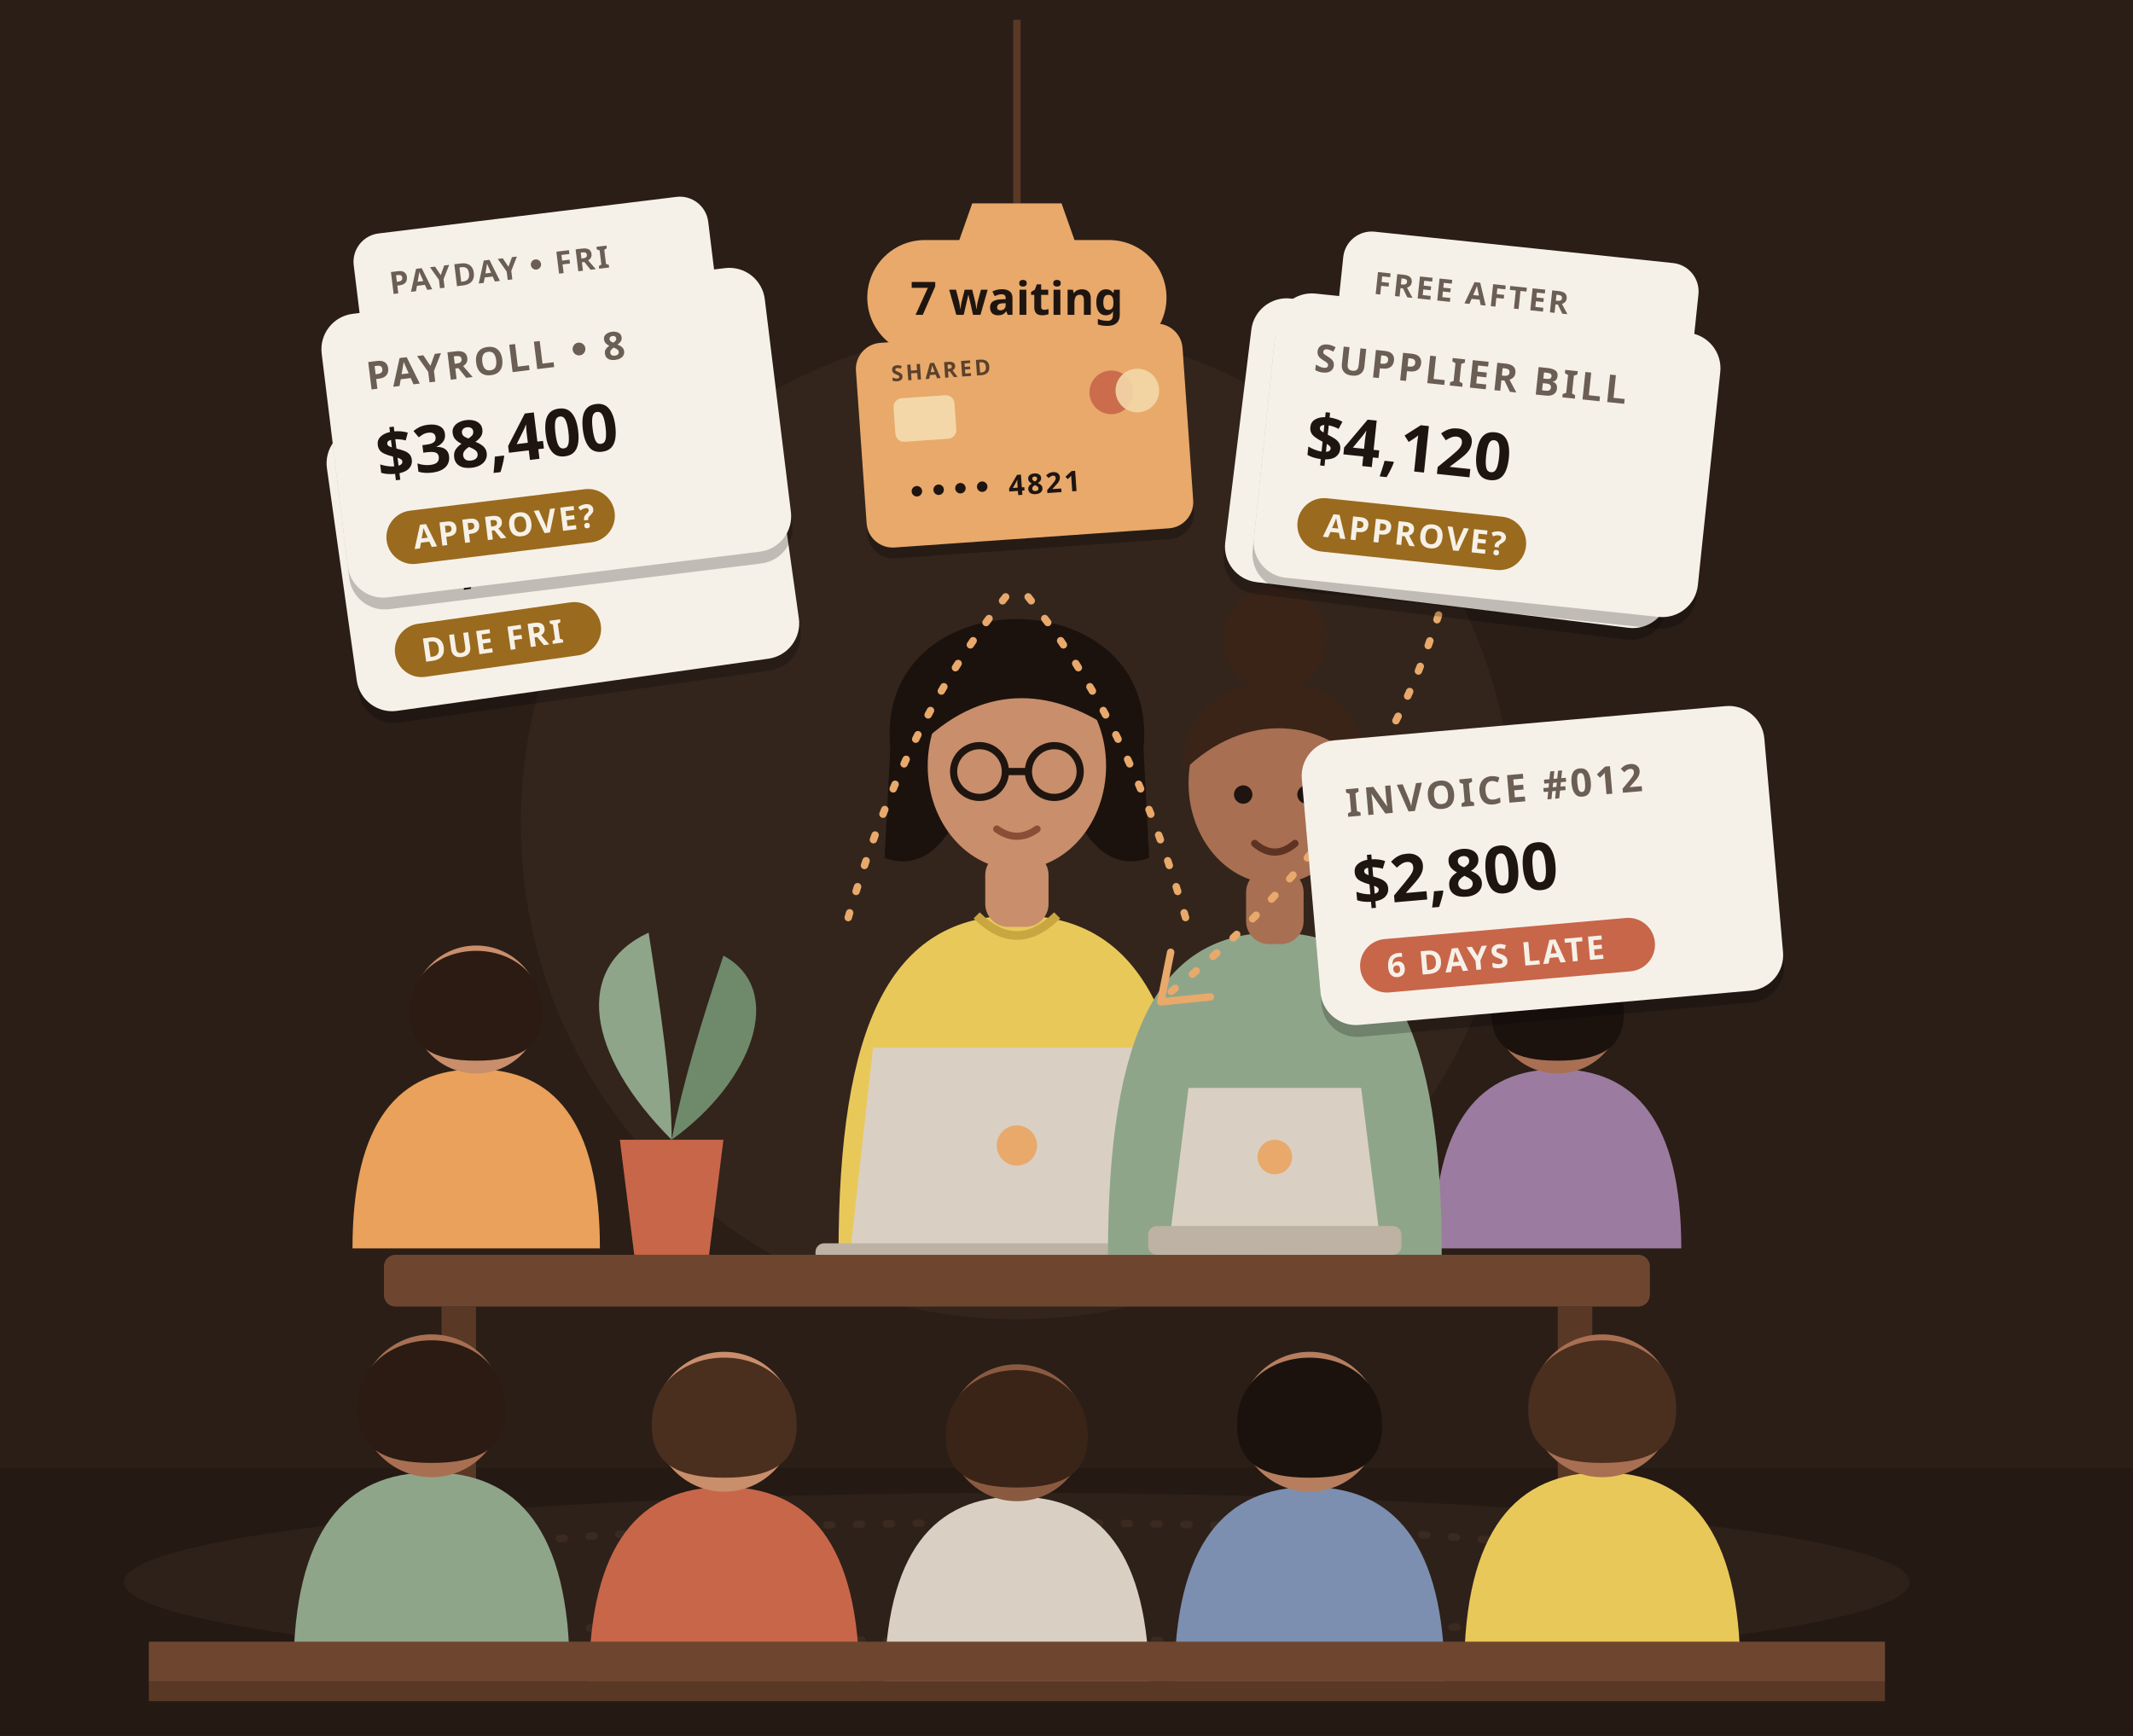
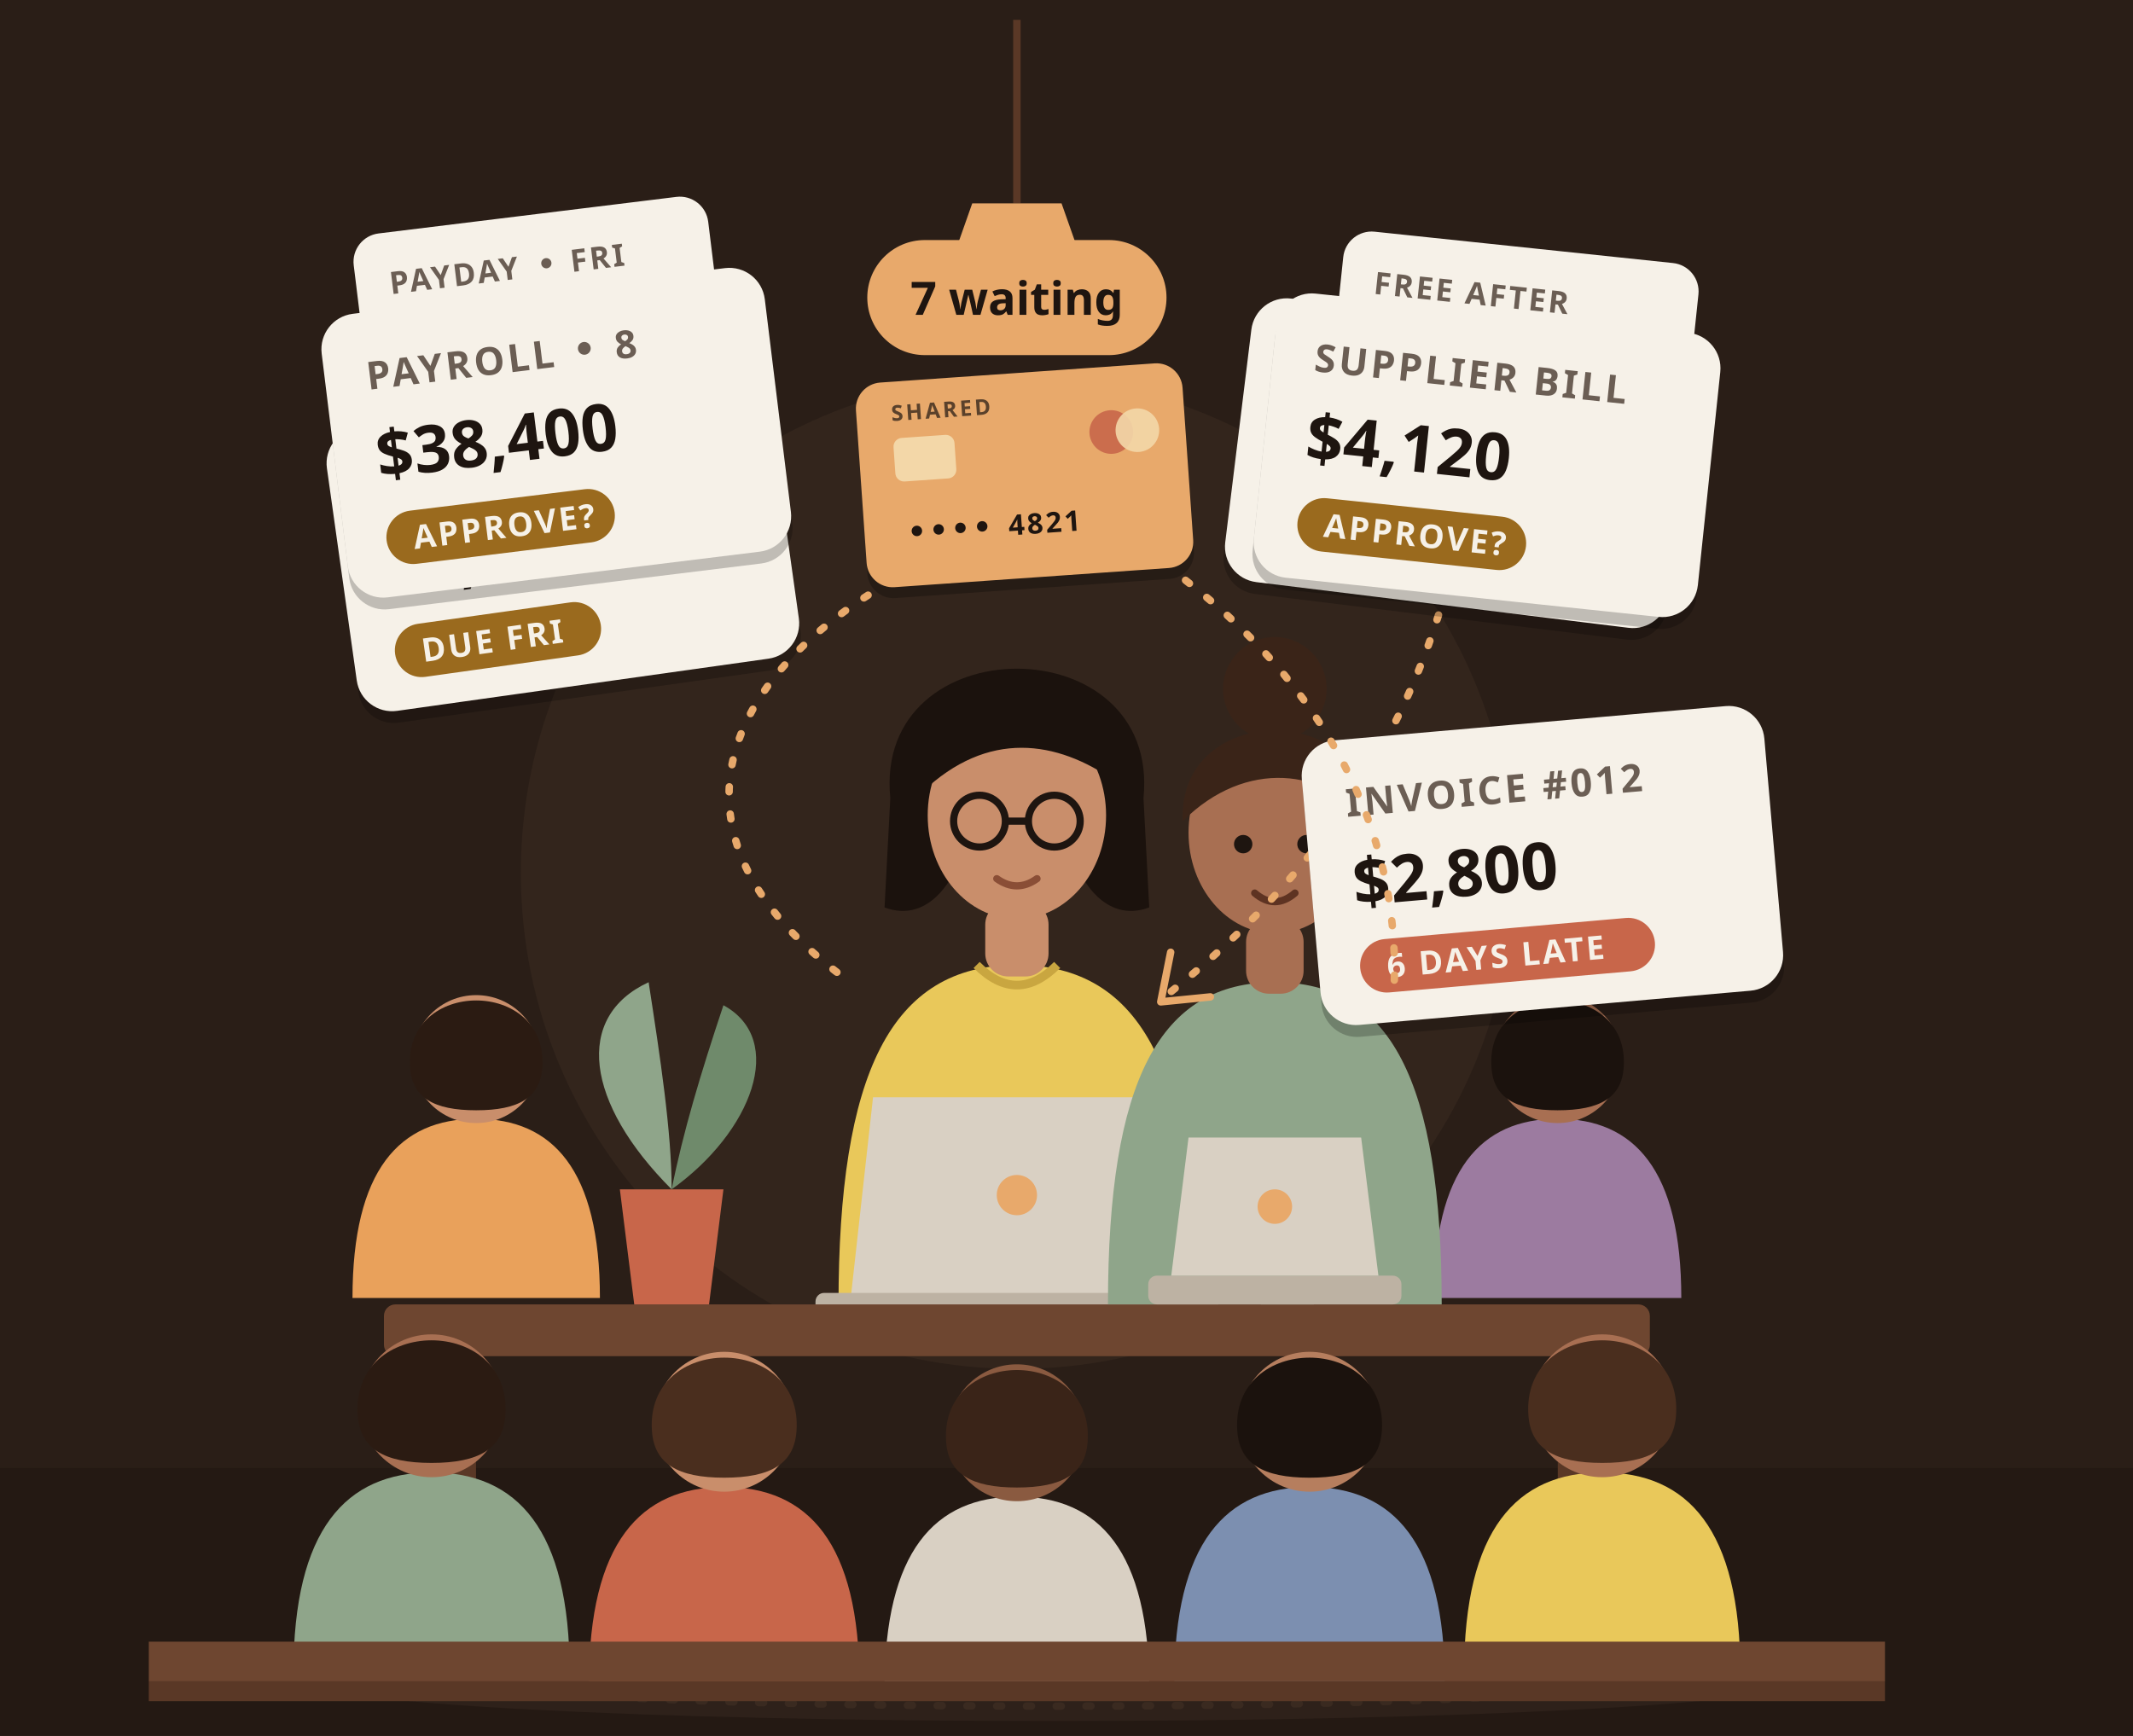
<svg xmlns="http://www.w3.org/2000/svg" viewBox="-110 -72 860 700" width="100%" height="100%" preserveAspectRatio="xMidYMax slice">
  <defs>
    <mask id="cbx-s01-arrow-mask" maskUnits="userSpaceOnUse">
      <rect x="-50" y="-50" width="700" height="740" fill="black" />
      <path data-cbx-layer="s01-arrow-draw" pathLength="1" fill="none" stroke="white" stroke-width="12" stroke-linecap="round" stroke-linejoin="round" d="M470 176 C 450 240, 410 290, 362 328" stroke-dasharray="1" stroke-dashoffset="1" />
    </mask>
  </defs>
  <g data-cbx-layer="glow">
    <rect data-cbx-ink="panel" x="-400" y="-220" width="1600" height="1400" fill="#2A1E17" />
    <rect data-cbx-ink="floor" x="-400" y="520" width="1600" height="520" fill="#241913" />
-     <ellipse data-cbx-ink="rug" cx="300" cy="566" rx="360" ry="36" fill="#2E211A" />
-     <ellipse data-cbx-ink="rug-ring" cx="300" cy="566" rx="270" ry="24" fill="none" stroke="#3A2A20" stroke-width="3" stroke-dasharray="2 10" stroke-linecap="round" />
-     <circle data-cbx-ink="halo" cx="300" cy="260" r="200" fill="#33251C" />
+     <ellipse data-cbx-ink="rug" cx="315" cy="606" rx="300" ry="16" fill="#2E211A" />
+     <ellipse data-cbx-ink="rug-ring" cx="315" cy="606" rx="230" ry="10" fill="none" stroke="#3A2A20" stroke-width="3" stroke-dasharray="2 10" stroke-linecap="round" />
+     <circle data-cbx-ink="halo" cx="300" cy="280" r="200" fill="#33251C" />
  </g>
  <g data-cbx-layer="s03-sides">
    <g data-cbx-layer="s03-side-l">
-       <g transform="translate(82,354) scale(0.86)">
+       <g transform="translate(82,374) scale(0.86)">
        <path data-cbx-ink="shirt-side-l" d="M-58 90 C-58 30 -36 6 0 6 C36 6 58 30 58 90 Z" fill="#E9A15B" />
        <circle cx="0" cy="-22" r="30" fill="#C98E6B" />
        <path d="M-31 -18 C-34 -60 34 -60 31 -18 C30 -4 20 2 0 2 C-20 2 -30 -4 -31 -18 Z" fill="#2B1B12" />
      </g>
    </g>
    <g data-cbx-layer="s03-side-r">
-       <g transform="translate(518,354) scale(0.86)">
+       <g transform="translate(518,374) scale(0.86)">
        <path data-cbx-ink="shirt-side-r" d="M-58 90 C-58 30 -36 6 0 6 C36 6 58 30 58 90 Z" fill="#9C7BA0" />
        <circle cx="0" cy="-22" r="30" fill="#A86F52" />
        <path d="M-31 -18 C-34 -60 34 -60 31 -18 C30 -4 20 2 0 2 C-20 2 -30 -4 -31 -18 Z" fill="#1B120D" />
      </g>
    </g>
  </g>
  <g data-cbx-layer="persist">
-     <g data-cbx-scale="cast" transform="translate(0,36) translate(300,398) scale(1.16) translate(-300,-398)">
+     <g data-cbx-scale="cast" transform="translate(0,56) translate(300,398) scale(1.16) translate(-300,-398)">
      <g data-cbx-layer="aisha">
        <path data-cbx-ink="shirt-aisha" d="M238 398 C238 318 256 280 300 280 C344 280 362 318 362 398 Z" fill="#E9C85A" />
        <path data-cbx-ink="neck" d="M286 280 Q300 294 314 280" fill="none" stroke="#C9A640" stroke-width="3" />
        <rect x="289" y="258" width="22" height="26" rx="8" fill="#C98E6B" />
        <path d="M256 222 C250 162 350 162 344 222 L346 260 C330 266 322 248 322 248 L278 248 C278 248 270 266 254 260 Z" fill="#1B120D" />
        <ellipse cx="300" cy="228" rx="31" ry="36" fill="#C98E6B" />
        <path d="M267 220 C270 184 320 176 334 216 C314 202 290 198 267 220 Z" fill="#1B120D" />
        <circle cx="287" cy="230" r="9" fill="none" stroke="#1E1510" stroke-width="2.5" />
        <circle cx="313" cy="230" r="9" fill="none" stroke="#1E1510" stroke-width="2.5" />
        <path d="M296 230 H304" stroke="#1E1510" stroke-width="2.5" />
        <path d="M293 250 Q300 255 307 250" fill="none" stroke="#8A4E36" stroke-width="2.5" stroke-linecap="round" />
        <path data-cbx-ink="laptop" d="M242 398 L250 326 H350 L358 398 Z" fill="#D9D0C3" />
        <circle data-cbx-ink="laptop-dot" cx="300" cy="360" r="7" fill="#E8A96B" />
        <rect data-cbx-ink="laptop-base" x="230" y="394" width="140" height="8" rx="3" fill="#BDB2A3" />
      </g>
      <g data-cbx-layer="desk">
        <rect data-cbx-ink="desk" x="80" y="398" width="440" height="18" rx="4" fill="#6E4630" />
        <rect data-cbx-ink="desk-leg" x="100" y="416" width="12" height="104" fill="#5A3826" />
        <rect data-cbx-ink="desk-leg" x="488" y="416" width="12" height="104" fill="#5A3826" />
      </g>
      <g data-cbx-layer="mug">
        <rect data-cbx-ink="mug" x="380" y="364" width="28" height="34" rx="5" fill="#F4EFE6" />
        <path data-cbx-ink="mug-handle" d="M408 372 q14 0 14 10 t-14 10" fill="none" stroke="#F4EFE6" stroke-width="4" />
        <path data-cbx-layer="steam-a" data-cbx-ink="steam" d="M388 354 q-6 -10 0 -18" fill="none" stroke="rgba(244,239,230,.45)" stroke-width="2.5" stroke-linecap="round" />
        <path data-cbx-layer="steam-b" data-cbx-ink="steam" d="M398 354 q-6 -10 0 -18" fill="none" stroke="rgba(244,239,230,.45)" stroke-width="2.5" stroke-linecap="round" />
      </g>
      <g data-cbx-layer="plant">
        <g transform="translate(40,0)">
          <path data-cbx-ink="pot" d="M122 358 H158 L153 398 H127 Z" fill="#C8664A" />
          <path data-cbx-ink="leaf-a" d="M140 358 C110 328 106 298 132 286 C136 312 140 338 140 358 Z" fill="#8FA58A" />
          <path data-cbx-ink="leaf-b" d="M140 358 C168 338 180 306 158 294 C150 318 144 338 140 358 Z" fill="#6F8A6B" />
        </g>
      </g>
    </g>
  </g>
  <g data-cbx-layer="s02-lina">
-     <g data-cbx-scale="lina" transform="translate(0,36) translate(404,398) scale(1.16) translate(-404,-398)">
+     <g data-cbx-scale="lina" transform="translate(0,56) translate(404,398) scale(1.16) translate(-404,-398)">
      <path data-cbx-ink="shirt-lina" d="M346 398 C346 320 364 286 404 286 C444 286 462 320 462 398 Z" fill="#8FA58A" />
      <rect x="394" y="264" width="20" height="26" rx="8" fill="#A86F52" />
      <circle cx="404" cy="184" r="18" fill="#3A2418" />
      <ellipse cx="404" cy="234" rx="30" ry="35" fill="#A86F52" />
      <path d="M372 230 C370 188 438 188 436 230 C422 212 394 208 372 230 Z" fill="#3A2418" />
      <circle cx="393" cy="238" r="3.2" fill="#1E1510" />
      <circle cx="415" cy="238" r="3.2" fill="#1E1510" />
      <path d="M397 255 Q404 261 411 255" fill="none" stroke="#5E3322" stroke-width="2.5" stroke-linecap="round" />
      <g transform="translate(404,398)">
        <rect data-cbx-ink="laptop-base" x="-44" y="-10" width="88" height="10" rx="3" fill="#BDB2A3" />
        <path data-cbx-ink="laptop" d="M-36 -10 L-30 -58 H30 L36 -10 Z" fill="#D9D0C3" />
        <circle data-cbx-ink="laptop-dot" cx="0" cy="-34" r="6" fill="#E8A96B" />
      </g>
    </g>
  </g>
  <g data-cbx-layer="s01">
    <g data-cbx-layer="s01-arrow">
      <path data-cbx-ink="arrow" mask="url(#cbx-s01-arrow-mask)" d="M470 176 C 450 240, 410 290, 362 328" fill="none" stroke="#E8A96B" stroke-width="3" stroke-dasharray="2 9" stroke-linecap="round" />
      <path data-cbx-layer="s01-arrow-head" data-cbx-ink="arrow" d="M362 312 L358 332 L378 330" fill="none" stroke="#E8A96B" stroke-width="3" stroke-linecap="round" stroke-linejoin="round" />
    </g>
    <g data-cbx-layer="s01-inv-015">
      <g data-cbx-idle="card">
        <g transform="translate(36,110) rotate(-8) translate(75,48) scale(1.2) translate(-75,-48)">
          <rect x="0" y="4" width="150" height="96" rx="12" fill="#000" opacity=".22" />
          <rect data-cbx-ink="card" width="150" height="96" rx="12" fill="#F6F1E8" />
          <text x="14" y="26" font-family="Outfit, sans-serif" font-size="13" font-weight="600" fill="#6B5E54" data-cbx-ink="card-label" letter-spacing="1">INVOICE #015</text>
          <text data-cbx-ink="card-amt" x="14" y="56" font-family="Outfit, sans-serif" font-size="22" font-weight="600" fill="#1E1510">$1,650</text>
          <rect x="14" y="68" width="69.8" height="18" rx="9" fill="#9A6A1E" data-cbx-ink="tag-due" />
          <text x="23" y="81" font-family="Outfit, sans-serif" font-size="11" font-weight="700" fill="#F6F1E8" data-cbx-ink="tag-ink" letter-spacing=".8">DUE FRI</text>
        </g>
      </g>
    </g>
    <g data-cbx-layer="s01-inv-014">
      <g data-cbx-idle="card">
        <g transform="translate(410,58) rotate(7) translate(75,48) scale(1.2) translate(-75,-48)">
          <rect x="0" y="4" width="150" height="96" rx="12" fill="#000" opacity=".22" />
          <rect data-cbx-ink="card" width="150" height="96" rx="12" fill="#F6F1E8" />
          <text x="14" y="26" font-family="Outfit, sans-serif" font-size="13" font-weight="600" fill="#6B5E54" data-cbx-ink="card-label" letter-spacing="1">INVOICE #014</text>
          <text data-cbx-ink="card-amt" x="14" y="56" font-family="Outfit, sans-serif" font-size="22" font-weight="600" fill="#1E1510">$2,400</text>
          <rect x="14" y="68" width="47.6" height="18" rx="9" fill="#3E7A36" data-cbx-ink="tag-paid" />
          <text x="23" y="81" font-family="Outfit, sans-serif" font-size="11" font-weight="700" fill="#F6F1E8" data-cbx-ink="tag-ink" letter-spacing=".8">PAID</text>
        </g>
      </g>
    </g>
    <g data-cbx-layer="s01-inv-012">
      <g data-cbx-idle="card">
        <g transform="translate(430,236) rotate(-5) translate(78,48) scale(1.2) translate(-78,-48)">
          <rect x="0" y="4" width="156" height="96" rx="12" fill="#000" opacity=".22" />
          <rect data-cbx-ink="card" width="156" height="96" rx="12" fill="#F6F1E8" />
          <text x="14" y="26" font-family="Outfit, sans-serif" font-size="13" font-weight="600" fill="#6B5E54" data-cbx-ink="card-label" letter-spacing="1">INVOICE #012</text>
          <text data-cbx-ink="card-amt" x="14" y="56" font-family="Outfit, sans-serif" font-size="22" font-weight="600" fill="#1E1510">$2,800</text>
          <g data-cbx-layer="s01-late">
            <rect data-cbx-ink="tag-late" x="14" y="68" width="99.4" height="18" rx="9" fill="#C8664A" />
            <text x="23" y="81" font-family="Outfit, sans-serif" font-size="11" font-weight="700" fill="#F6F1E8" data-cbx-ink="tag-ink" letter-spacing=".8">6 DAYS LATE</text>
          </g>
        </g>
      </g>
    </g>
  </g>
  <g data-cbx-layer="s02">
    <g data-cbx-layer="s02-arrows">
-       <path data-cbx-ink="arrow" d="M232 298 C 250 236, 272 198, 296 168" fill="none" stroke="#E8A96B" stroke-width="3" stroke-dasharray="2 9" stroke-linecap="round" />
-       <path data-cbx-ink="arrow" d="M368 298 C 350 236, 328 198, 304 168" fill="none" stroke="#E8A96B" stroke-width="3" stroke-dasharray="2 9" stroke-linecap="round" />
+       <path data-cbx-ink="arrow" d="M240 168 C 175 210, 160 270, 230 322" fill="none" stroke="#E8A96B" stroke-width="3" stroke-dasharray="2 9" stroke-linecap="round" />
+       <path data-cbx-ink="arrow" d="M368 162 C 430 210, 455 270, 452 328" fill="none" stroke="#E8A96B" stroke-width="3" stroke-dasharray="2 9" stroke-linecap="round" />
    </g>
    <g data-cbx-layer="s02-card-shared">
      <g data-cbx-idle="card">
-         <g transform="translate(225,62) rotate(-4) translate(75,47) scale(0.88) translate(-75,-47)">
+         <g transform="translate(225,78) rotate(-4) translate(75,47) scale(0.88) translate(-75,-47)">
          <rect x="0" y="5" width="150" height="94" rx="12" fill="#000" opacity=".25" />
          <rect width="150" height="94" rx="12" fill="#E8A96B" data-cbx-ink="card-cyan" />
          <rect data-cbx-ink="chip" x="16" y="26" width="28" height="20" rx="4" fill="#F3D7A8" />
          <circle cx="24" cy="69" r="2.4" fill="#1E1510" />
          <circle cx="34" cy="69" r="2.4" fill="#1E1510" />
          <circle cx="44" cy="69" r="2.4" fill="#1E1510" />
          <circle cx="54" cy="69" r="2.4" fill="#1E1510" />
          <text x="66" y="74" font-family="Outfit, sans-serif" font-size="13" font-weight="600" fill="#1E1510" letter-spacing="1.1">4821</text>
          <circle data-cbx-ink="chip-hot" cx="116" cy="30" r="10" fill="#C8664A" opacity=".9" />
          <circle data-cbx-ink="chip-cool" cx="128" cy="30" r="10" fill="#F3D7A8" opacity=".9" />
          <text x="16" y="18" font-family="Outfit, sans-serif" font-size="10" font-weight="700" fill="#1E1510" letter-spacing="1.2" opacity=".7">SHARED</text>
        </g>
      </g>
    </g>
    <g data-cbx-layer="s02-card-payday">
      <g data-cbx-idle="card">
        <g transform="translate(28,22) rotate(-7) translate(75,48) scale(0.96) translate(-75,-48)">
          <rect x="0" y="4" width="150" height="96" rx="12" fill="#000" opacity=".22" />
          <rect data-cbx-ink="card" width="150" height="96" rx="12" fill="#F6F1E8" />
          <text x="14" y="26" font-family="Outfit, sans-serif" font-size="13" font-weight="600" fill="#6B5E54" data-cbx-ink="card-label" letter-spacing="1">PAYDAY</text>
-           <circle data-cbx-ink="card-label" cx="76" cy="21" r="2.15" fill="#6B5E54" />
-           <text x="84" y="26" font-family="Outfit, sans-serif" font-size="13" font-weight="600" fill="#6B5E54" data-cbx-ink="card-label" letter-spacing="1">FRI</text>
+           <circle data-cbx-ink="card-label" cx="80.4" cy="21" r="2.15" fill="#6B5E54" />
+           <text x="90.5" y="26" font-family="Outfit, sans-serif" font-size="13" font-weight="600" fill="#6B5E54" data-cbx-ink="card-label" letter-spacing="1">FRI</text>
          <text data-cbx-ink="card-amt" x="14" y="56" font-family="Outfit, sans-serif" font-size="22" font-weight="600" fill="#1E1510">$3,200</text>
          <rect x="14" y="68" width="62.4" height="18" rx="9" fill="#9A6A1E" data-cbx-ink="tag-due" />
          <text x="23" y="81" font-family="Outfit, sans-serif" font-size="11" font-weight="700" fill="#F6F1E8" data-cbx-ink="tag-ink" letter-spacing=".8">SALARY</text>
        </g>
      </g>
    </g>
    <g data-cbx-layer="s02-card-free">
      <g data-cbx-idle="card">
        <g transform="translate(430,18) rotate(6) translate(75,48) scale(0.96) translate(-75,-48)">
          <rect x="0" y="4" width="150" height="96" rx="12" fill="#000" opacity=".22" />
          <rect data-cbx-ink="card" width="150" height="96" rx="12" fill="#F6F1E8" />
          <text x="14" y="26" font-family="Outfit, sans-serif" font-size="13" font-weight="600" fill="#6B5E54" data-cbx-ink="card-label" letter-spacing="1">FREE AFTER</text>
          <text data-cbx-ink="card-amt" x="14" y="56" font-family="Outfit, sans-serif" font-size="22" font-weight="600" fill="#1E1510">$7,130</text>
          <rect x="14" y="68" width="47.6" height="18" rx="9" fill="#3E7A36" data-cbx-ink="tag-paid" />
          <text x="23" y="81" font-family="Outfit, sans-serif" font-size="11" font-weight="700" fill="#F6F1E8" data-cbx-ink="tag-ink" letter-spacing=".8">SAFE</text>
        </g>
      </g>
    </g>
  </g>
  <g data-cbx-layer="s03-row">
    <g transform="translate(64,516) scale(0.96)">
      <path data-cbx-ink="row-1" d="M-58 90 C-58 30 -36 6 0 6 C36 6 58 30 58 90 Z" fill="#8FA58A" />
      <circle cx="0" cy="-22" r="30" fill="#A86F52" />
      <path d="M-31 -18 C-34 -60 34 -60 31 -18 C30 -4 20 2 0 2 C-20 2 -30 -4 -31 -18 Z" fill="#2B1B12" />
    </g>
    <g transform="translate(182,522) scale(0.94)">
      <path data-cbx-ink="row-2" d="M-58 90 C-58 30 -36 6 0 6 C36 6 58 30 58 90 Z" fill="#C8664A" />
      <circle cx="0" cy="-22" r="30" fill="#C98E6B" />
      <path d="M-31 -18 C-34 -60 34 -60 31 -18 C30 -4 20 2 0 2 C-20 2 -30 -4 -31 -18 Z" fill="#4A2E1E" />
    </g>
    <g transform="translate(300,526) scale(0.92)">
      <path data-cbx-ink="row-3" d="M-58 90 C-58 30 -36 6 0 6 C36 6 58 30 58 90 Z" fill="#D9D0C3" />
      <circle cx="0" cy="-22" r="30" fill="#8A5A40" />
      <path d="M-31 -18 C-34 -60 34 -60 31 -18 C30 -4 20 2 0 2 C-20 2 -30 -4 -31 -18 Z" fill="#3A2418" />
    </g>
    <g transform="translate(418,522) scale(0.94)">
      <path data-cbx-ink="row-4" d="M-58 90 C-58 30 -36 6 0 6 C36 6 58 30 58 90 Z" fill="#7C8FB0" />
      <circle cx="0" cy="-22" r="30" fill="#B67E5E" />
      <path d="M-31 -18 C-34 -60 34 -60 31 -18 C30 -4 20 2 0 2 C-20 2 -30 -4 -31 -18 Z" fill="#1B120D" />
    </g>
    <g transform="translate(536,516) scale(0.96)">
      <path data-cbx-ink="row-5" d="M-58 90 C-58 30 -36 6 0 6 C36 6 58 30 58 90 Z" fill="#E9C85A" />
      <circle cx="0" cy="-22" r="30" fill="#A86F52" />
      <path d="M-31 -18 C-34 -60 34 -60 31 -18 C30 -4 20 2 0 2 C-20 2 -30 -4 -31 -18 Z" fill="#4A2E1E" />
    </g>
  </g>
  <g data-cbx-layer="s03-bench">
    <rect data-cbx-ink="bench" x="-50" y="590" width="700" height="16" fill="#6E4630" />
    <rect data-cbx-ink="bench-edge" x="-50" y="606" width="700" height="8" fill="#5A3826" />
  </g>
  <g data-cbx-layer="lamp">
    <g data-cbx-idle="lamp">
      <path d="M300 -64 V10" stroke="#5A3826" stroke-width="3" data-cbx-ink="lamp-cord" />
      <path d="M270 44 L282 10 H318 L330 44 Z" fill="#E8A96B" data-cbx-ink="lamp-shade" />
      <ellipse cx="300" cy="46" rx="12" ry="6" fill="#F3D7A8" data-cbx-ink="lamp-bulb" />
    </g>
  </g>
  <g data-cbx-layer="s03">
    <g data-cbx-layer="s03-card-payroll">
      <g data-cbx-idle="card">
        <g transform="translate(34,64) rotate(-7) translate(75,48) scale(1.2) translate(-75,-48)">
          <rect x="0" y="4" width="150" height="96" rx="12" fill="#000" opacity=".22" />
          <rect data-cbx-ink="card" width="150" height="96" rx="12" fill="#F6F1E8" />
          <text x="14" y="26" font-family="Outfit, sans-serif" font-size="13" font-weight="600" fill="#6B5E54" data-cbx-ink="card-label" letter-spacing="1">PAYROLL</text>
-           <circle data-cbx-ink="card-label" cx="86" cy="21" r="2.15" fill="#6B5E54" />
-           <text x="94" y="26" font-family="Outfit, sans-serif" font-size="13" font-weight="600" fill="#6B5E54" data-cbx-ink="card-label" letter-spacing="1">8</text>
+           <circle data-cbx-ink="card-label" cx="87.8" cy="21" r="2.15" fill="#6B5E54" />
+           <text x="98" y="26" font-family="Outfit, sans-serif" font-size="13" font-weight="600" fill="#6B5E54" data-cbx-ink="card-label" letter-spacing="1">8</text>
          <text data-cbx-ink="card-amt" x="14" y="56" font-family="Outfit, sans-serif" font-size="22" font-weight="600" fill="#1E1510">$38,400</text>
          <rect x="14" y="68" width="77.2" height="18" rx="9" fill="#9A6A1E" data-cbx-ink="tag-due" />
          <text x="23" y="81" font-family="Outfit, sans-serif" font-size="11" font-weight="700" fill="#F6F1E8" data-cbx-ink="tag-ink" letter-spacing=".8">APPROVE?</text>
        </g>
      </g>
    </g>
    <g data-cbx-layer="s03-card-supplier">
      <g data-cbx-idle="card">
        <g transform="translate(420,56) rotate(6) translate(75,48) scale(1.2) translate(-75,-48)">
          <rect x="0" y="4" width="150" height="96" rx="12" fill="#000" opacity=".22" />
          <rect data-cbx-ink="card" width="150" height="96" rx="12" fill="#F6F1E8" />
          <text x="14" y="26" font-family="Outfit, sans-serif" font-size="13" font-weight="600" fill="#6B5E54" data-cbx-ink="card-label" letter-spacing="1">SUPPLIER BILL</text>
          <text data-cbx-ink="card-amt" x="14" y="56" font-family="Outfit, sans-serif" font-size="22" font-weight="600" fill="#1E1510">$4,120</text>
          <rect x="14" y="68" width="77.2" height="18" rx="9" fill="#9A6A1E" data-cbx-ink="tag-due" />
          <text x="23" y="81" font-family="Outfit, sans-serif" font-size="11" font-weight="700" fill="#F6F1E8" data-cbx-ink="tag-ink" letter-spacing=".8">APPROVE?</text>
        </g>
      </g>
    </g>
    <g data-cbx-layer="s03-pill">
      <g transform="translate(248,28) translate(52,20) scale(1.16) translate(-52,-20)">
        <rect data-cbx-ink="pill" width="104" height="40" rx="20" fill="#E8A96B" />
        <text x="52.0" y="26" text-anchor="middle" font-family="Outfit, sans-serif" font-size="16" font-weight="700" fill="#1E1510">7 waiting</text>
      </g>
    </g>
  </g>
</svg>
